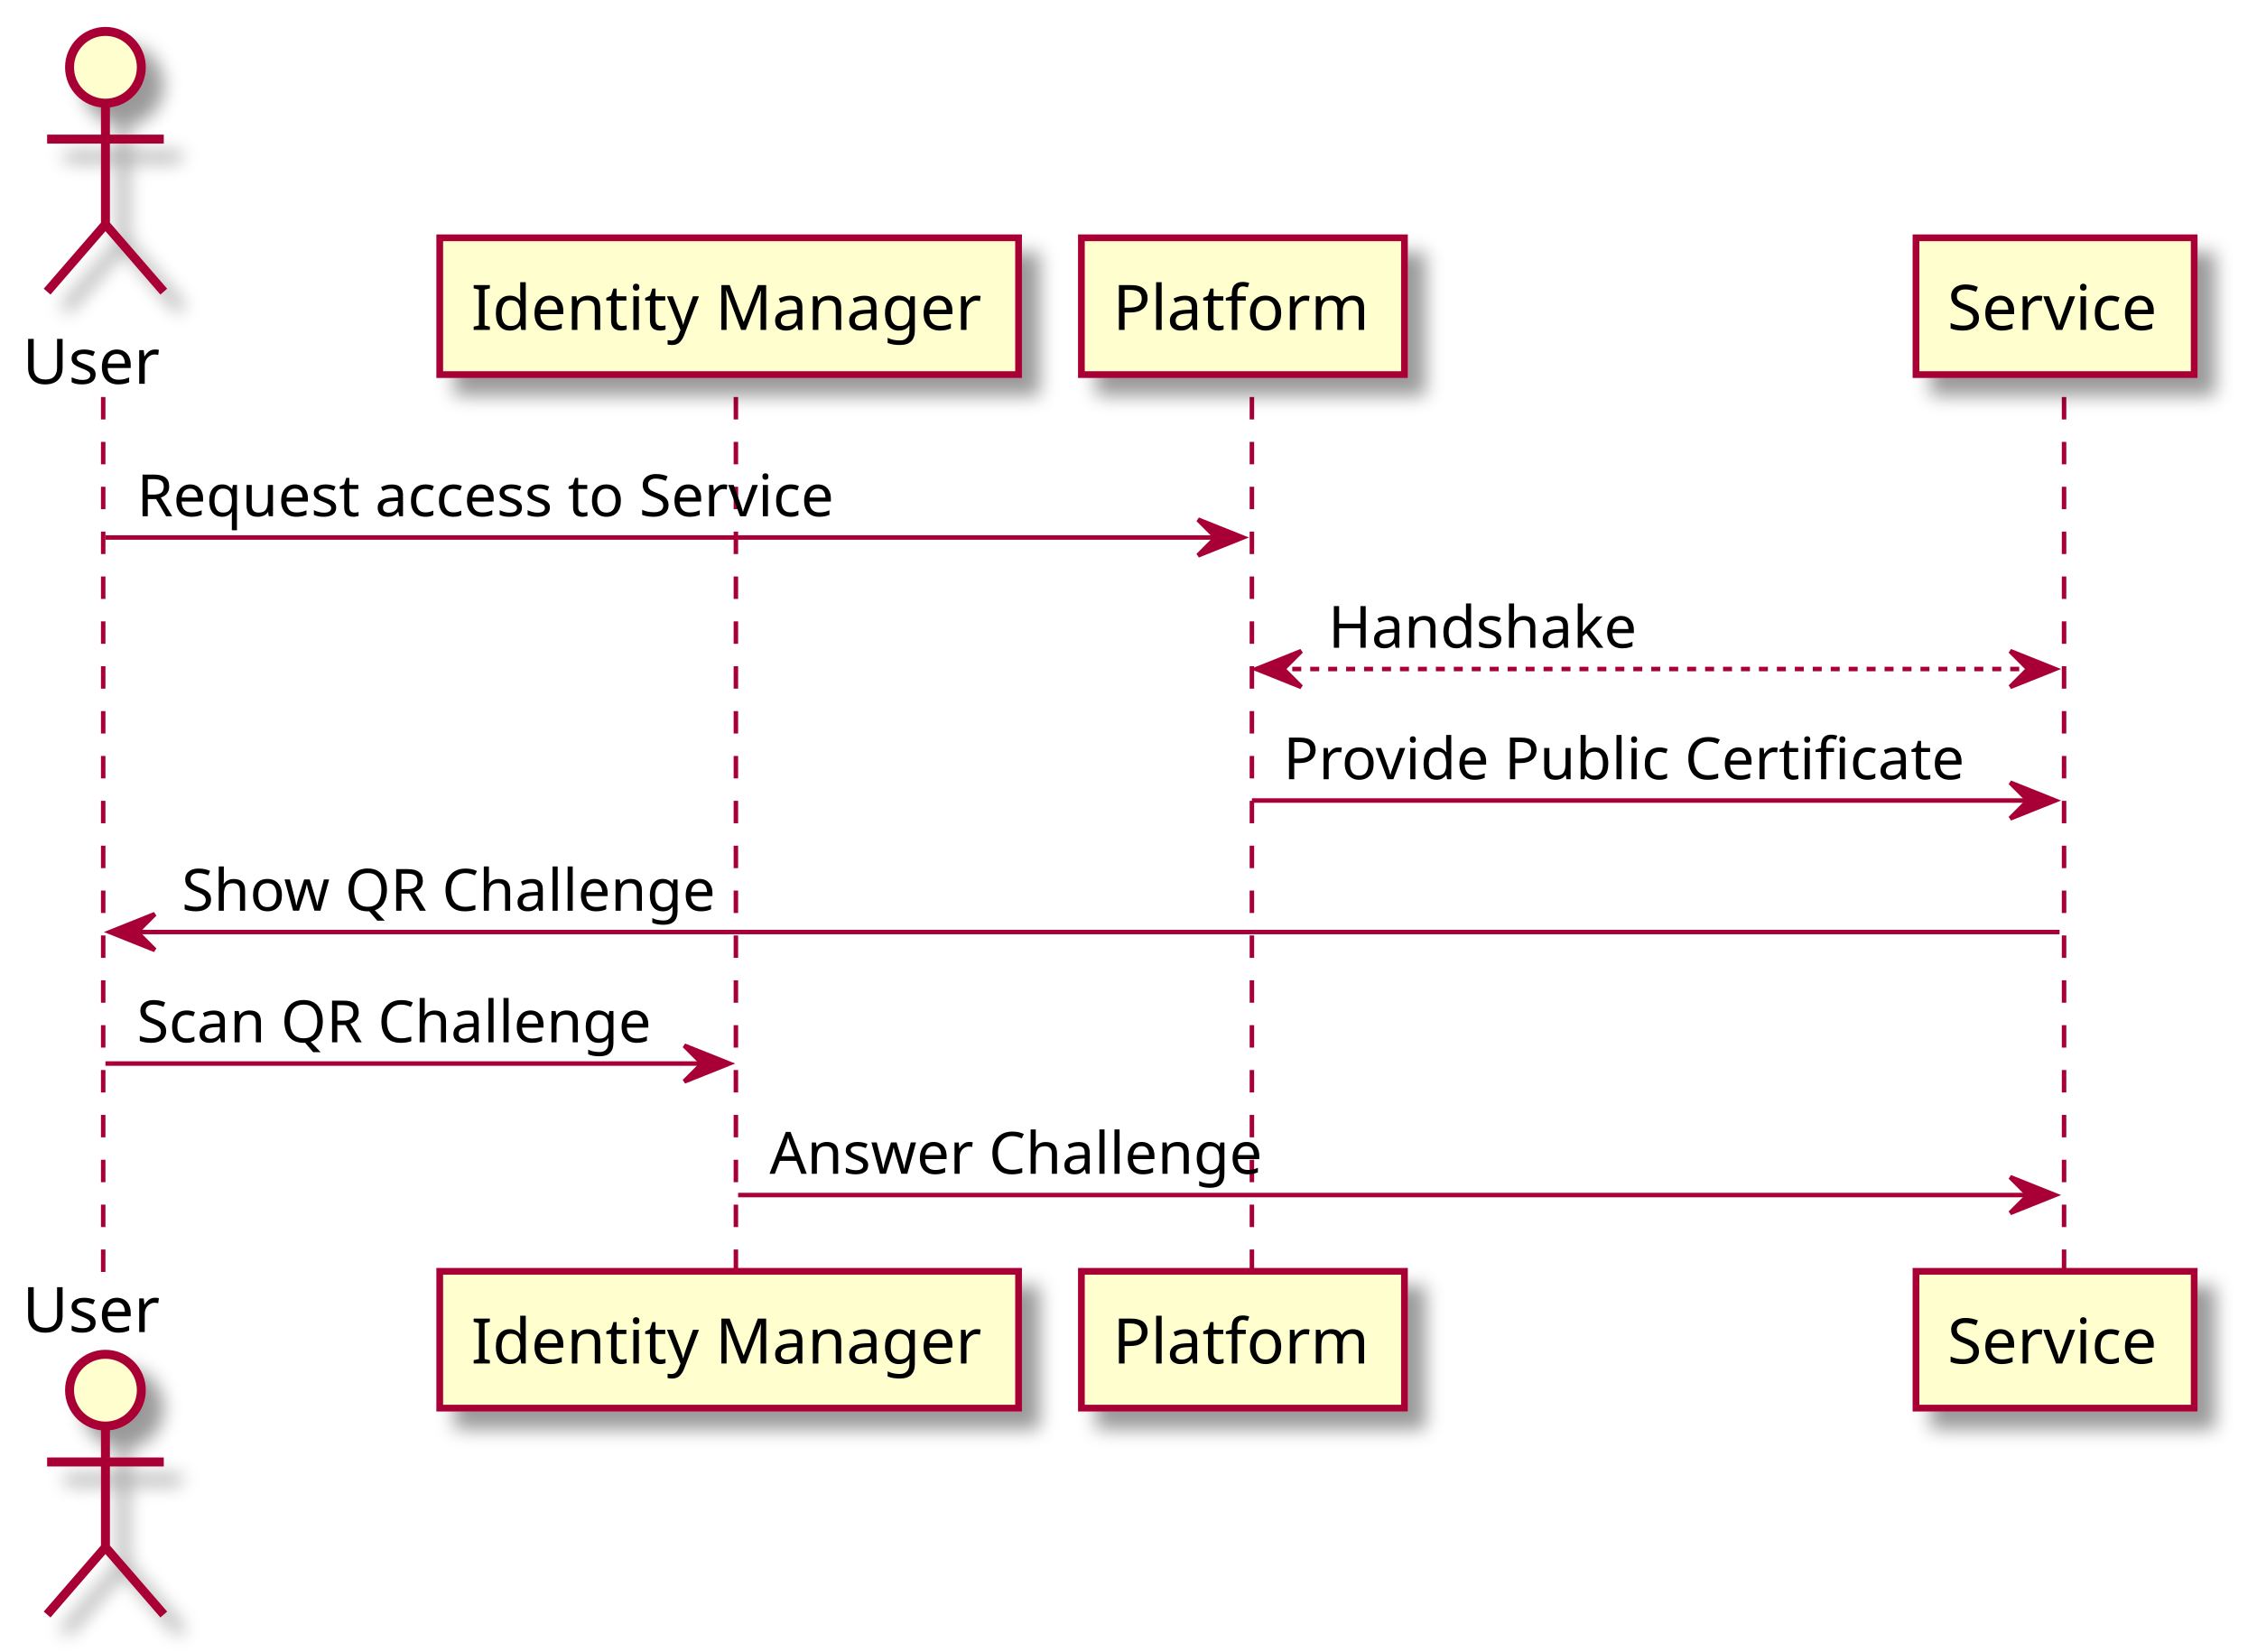
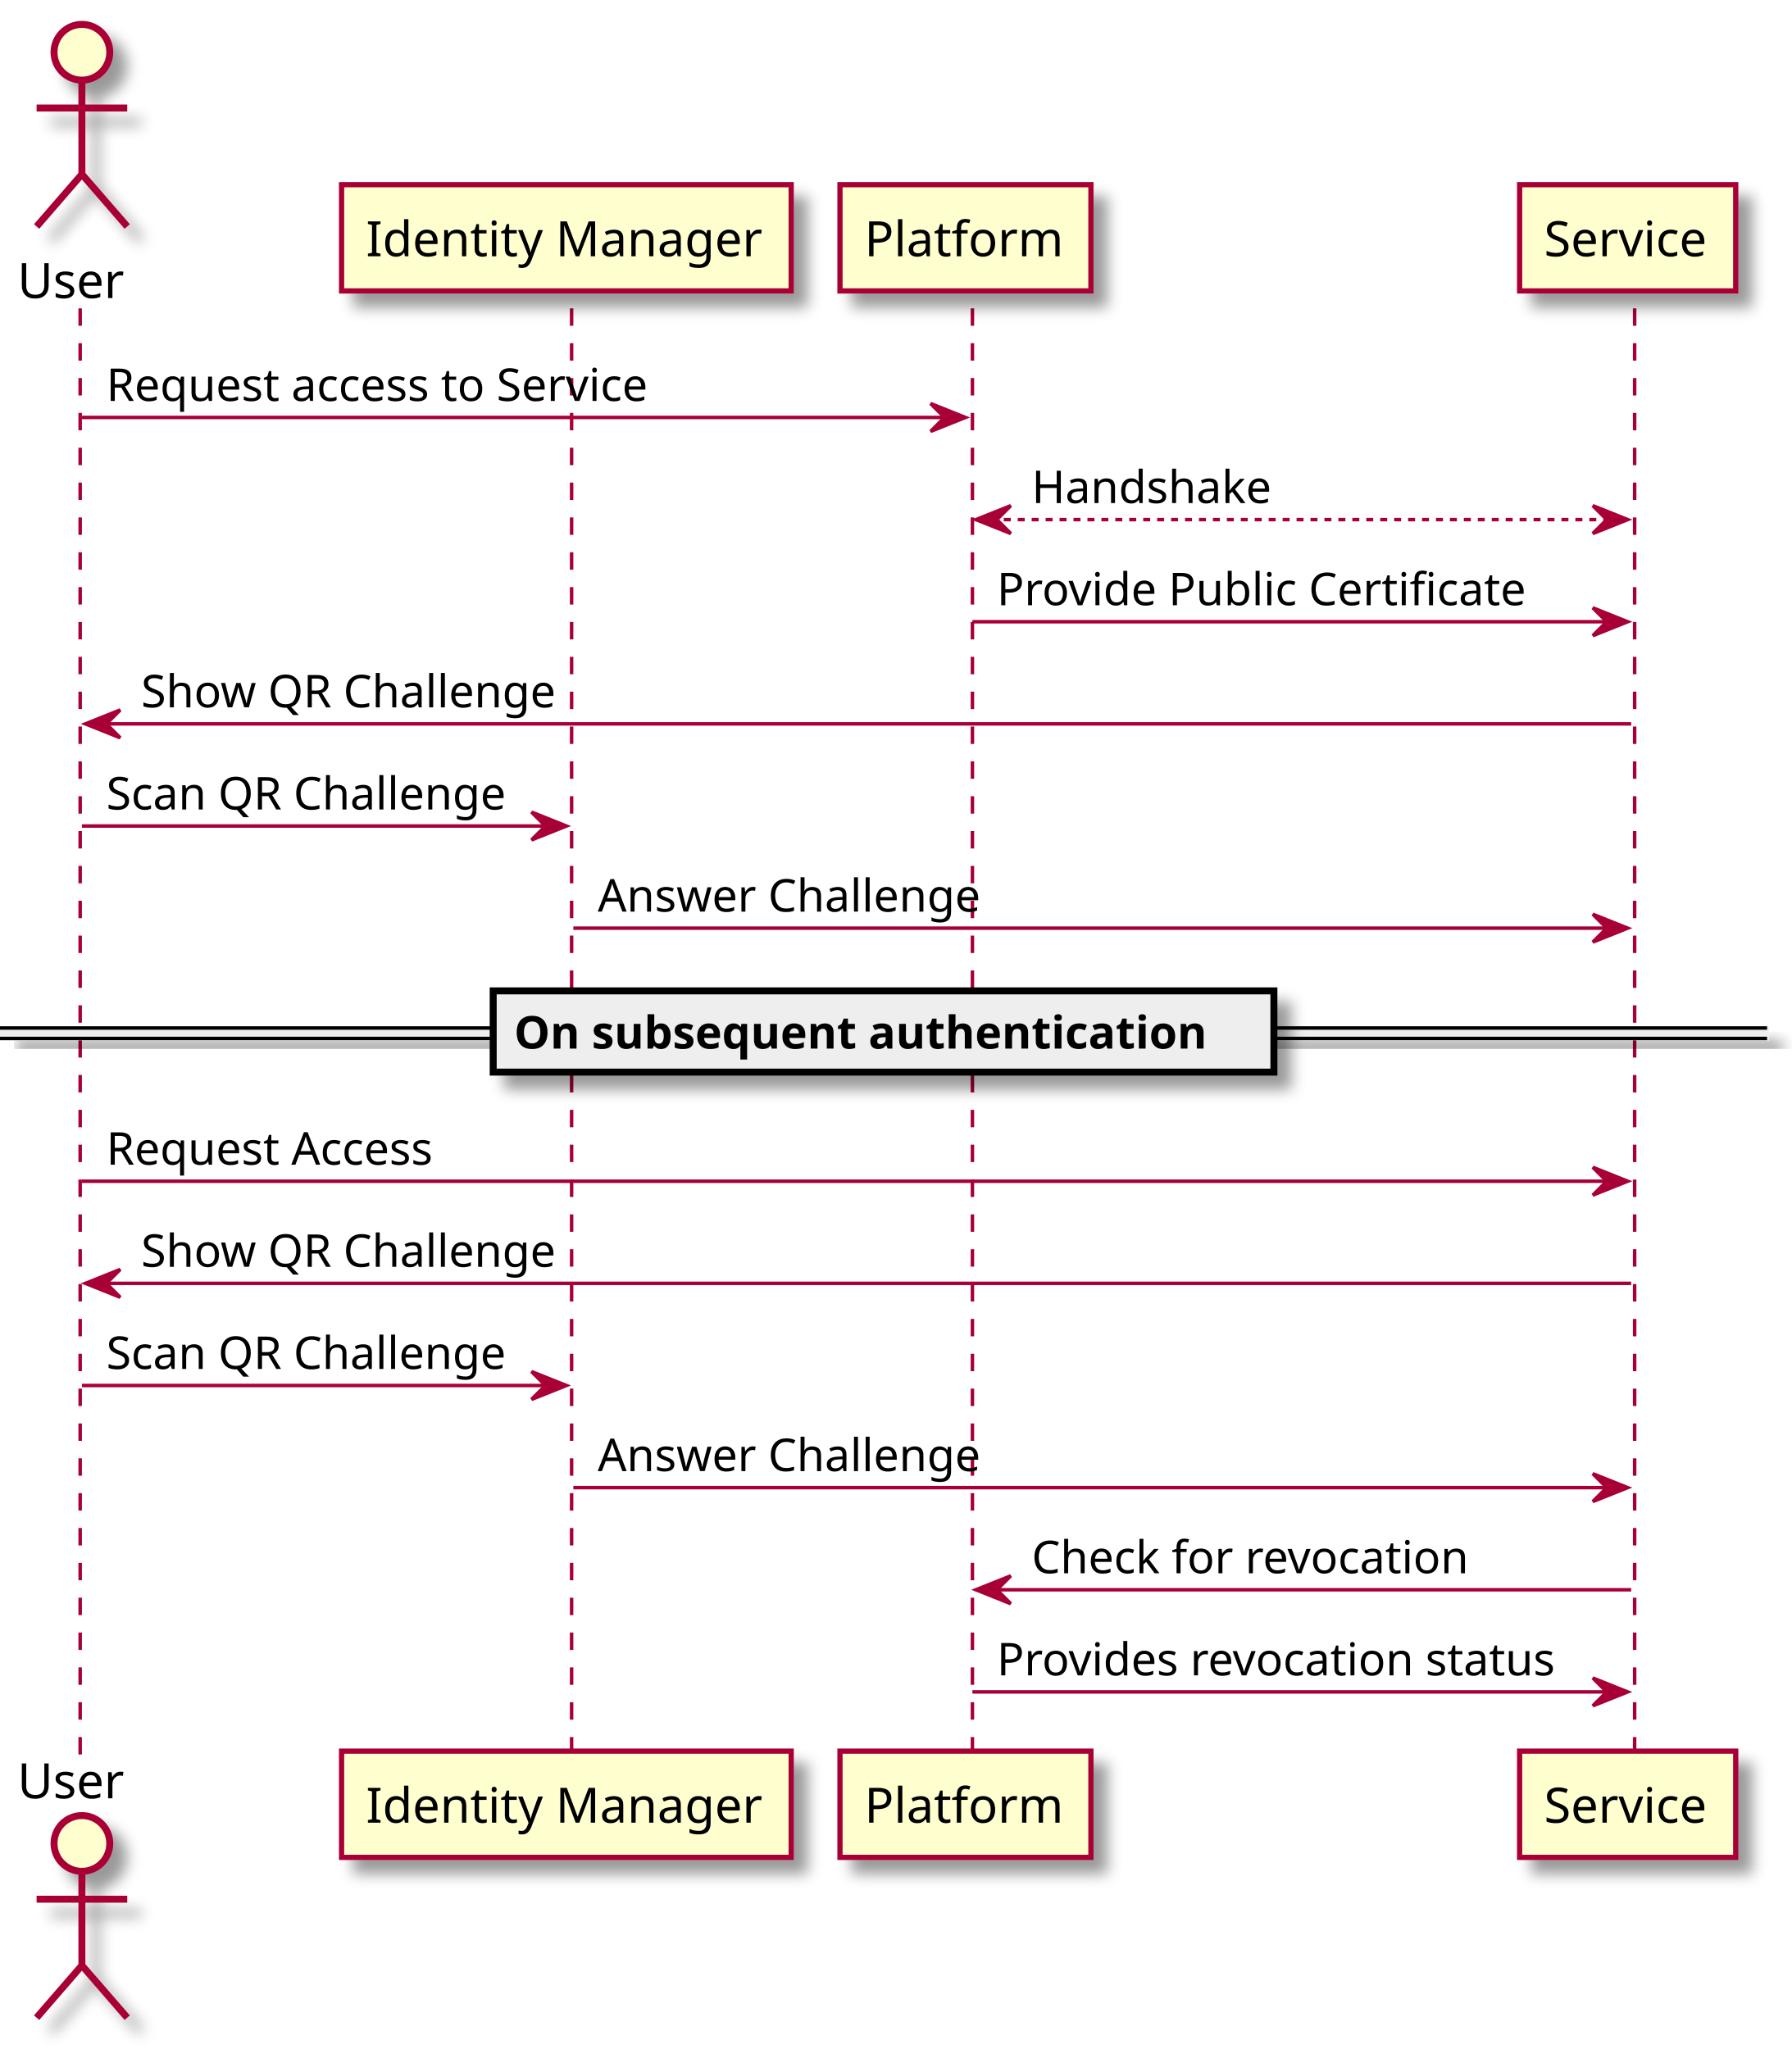
- <svg xmlns="http://www.w3.org/2000/svg" contentScriptType="application/ecmascript" contentStyleType="text/css" height="368px" preserveAspectRatio="none" style="width:503px;height:368px;background:#FFFFFF;" version="1.1" viewBox="0 0 503 368" width="503px" zoomAndPan="magnify">
+ <svg xmlns="http://www.w3.org/2000/svg" contentScriptType="application/ecmascript" contentStyleType="text/css" height="588px" preserveAspectRatio="none" style="width:514px;height:588px;background:#FFFFFF;" version="1.1" viewBox="0 0 514 588" width="514px" zoomAndPan="magnify">
  <defs>
-     <filter height="300%" id="fa2r5iyrunucc" width="300%" x="-1" y="-1">
+     <filter height="300%" id="fpeuv0pjjzmos" width="300%" x="-1" y="-1">
      <feGaussianBlur result="blurOut" stdDeviation="2.0" />
      <feColorMatrix in="blurOut" result="blurOut2" type="matrix" values="0 0 0 0 0 0 0 0 0 0 0 0 0 0 0 0 0 0 .4 0" />
      <feOffset dx="4.0" dy="4.0" in="blurOut2" result="blurOut3" />
      <feBlend in="SourceGraphic" in2="blurOut3" mode="normal" />
    </filter>
  </defs>
  <g>
-     <line style="stroke:#A80036;stroke-width:1.0;stroke-dasharray:5.0,5.0;" x1="23" x2="23" y1="88.488" y2="284.352" />
-     <line style="stroke:#A80036;stroke-width:1.0;stroke-dasharray:5.0,5.0;" x1="164" x2="164" y1="88.488" y2="284.352" />
-     <line style="stroke:#A80036;stroke-width:1.0;stroke-dasharray:5.0,5.0;" x1="279" x2="279" y1="88.488" y2="284.352" />
-     <line style="stroke:#A80036;stroke-width:1.0;stroke-dasharray:5.0,5.0;" x1="460" x2="460" y1="88.488" y2="284.352" />
+     <line style="stroke:#A80036;stroke-width:1.0;stroke-dasharray:5.0,5.0;" x1="23" x2="23" y1="88.488" y2="503.525" />
+     <line style="stroke:#A80036;stroke-width:1.0;stroke-dasharray:5.0,5.0;" x1="164" x2="164" y1="88.488" y2="503.525" />
+     <line style="stroke:#A80036;stroke-width:1.0;stroke-dasharray:5.0,5.0;" x1="279" x2="279" y1="88.488" y2="503.525" />
+     <line style="stroke:#A80036;stroke-width:1.0;stroke-dasharray:5.0,5.0;" x1="469" x2="469" y1="88.488" y2="503.525" />
    <text fill="#000000" font-family="sans-serif" font-size="14" lengthAdjust="spacing" textLength="31" x="5" y="85.535">User</text>
-     <ellipse cx="23.5" cy="15" fill="#FEFECE" filter="url(#fa2r5iyrunucc)" rx="8" ry="8" style="stroke:#A80036;stroke-width:2.0;" />
-     <path d="M23.5,23 L23.5,50 M10.5,31 L36.5,31 M23.5,50 L10.5,65 M23.5,50 L36.5,65 " fill="none" filter="url(#fa2r5iyrunucc)" style="stroke:#A80036;stroke-width:2.0;" />
-     <text fill="#000000" font-family="sans-serif" font-size="14" lengthAdjust="spacing" textLength="31" x="5" y="296.887">User</text>
-     <ellipse cx="23.5" cy="309.84" fill="#FEFECE" filter="url(#fa2r5iyrunucc)" rx="8" ry="8" style="stroke:#A80036;stroke-width:2.0;" />
-     <path d="M23.5,317.84 L23.5,344.84 M10.5,325.84 L36.5,325.84 M23.5,344.84 L10.5,359.84 M23.5,344.84 L36.5,359.84 " fill="none" filter="url(#fa2r5iyrunucc)" style="stroke:#A80036;stroke-width:2.0;" />
-     <rect fill="#FEFECE" filter="url(#fa2r5iyrunucc)" height="30.488" style="stroke:#A80036;stroke-width:1.5;" width="129" x="98" y="53" />
+     <ellipse cx="23.5" cy="15" fill="#FEFECE" filter="url(#fpeuv0pjjzmos)" rx="8" ry="8" style="stroke:#A80036;stroke-width:2.0;" />
+     <path d="M23.5,23 L23.5,50 M10.5,31 L36.5,31 M23.5,50 L10.5,65 M23.5,50 L36.5,65 " fill="none" filter="url(#fpeuv0pjjzmos)" style="stroke:#A80036;stroke-width:2.0;" />
+     <text fill="#000000" font-family="sans-serif" font-size="14" lengthAdjust="spacing" textLength="31" x="5" y="516.061">User</text>
+     <ellipse cx="23.5" cy="529.014" fill="#FEFECE" filter="url(#fpeuv0pjjzmos)" rx="8" ry="8" style="stroke:#A80036;stroke-width:2.0;" />
+     <path d="M23.5,537.014 L23.5,564.014 M10.5,545.014 L36.5,545.014 M23.5,564.014 L10.5,579.014 M23.5,564.014 L36.5,579.014 " fill="none" filter="url(#fpeuv0pjjzmos)" style="stroke:#A80036;stroke-width:2.0;" />
+     <rect fill="#FEFECE" filter="url(#fpeuv0pjjzmos)" height="30.488" style="stroke:#A80036;stroke-width:1.5;" width="129" x="98" y="53" />
    <text fill="#000000" font-family="sans-serif" font-size="14" lengthAdjust="spacing" textLength="115" x="105" y="73.535">Identity Manager</text>
-     <rect fill="#FEFECE" filter="url(#fa2r5iyrunucc)" height="30.488" style="stroke:#A80036;stroke-width:1.5;" width="129" x="98" y="283.352" />
-     <text fill="#000000" font-family="sans-serif" font-size="14" lengthAdjust="spacing" textLength="115" x="105" y="303.887">Identity Manager</text>
-     <rect fill="#FEFECE" filter="url(#fa2r5iyrunucc)" height="30.488" style="stroke:#A80036;stroke-width:1.5;" width="72" x="241" y="53" />
+     <rect fill="#FEFECE" filter="url(#fpeuv0pjjzmos)" height="30.488" style="stroke:#A80036;stroke-width:1.5;" width="129" x="98" y="502.525" />
+     <text fill="#000000" font-family="sans-serif" font-size="14" lengthAdjust="spacing" textLength="115" x="105" y="523.061">Identity Manager</text>
+     <rect fill="#FEFECE" filter="url(#fpeuv0pjjzmos)" height="30.488" style="stroke:#A80036;stroke-width:1.5;" width="72" x="241" y="53" />
    <text fill="#000000" font-family="sans-serif" font-size="14" lengthAdjust="spacing" textLength="58" x="248" y="73.535">Platform</text>
-     <rect fill="#FEFECE" filter="url(#fa2r5iyrunucc)" height="30.488" style="stroke:#A80036;stroke-width:1.5;" width="72" x="241" y="283.352" />
-     <text fill="#000000" font-family="sans-serif" font-size="14" lengthAdjust="spacing" textLength="58" x="248" y="303.887">Platform</text>
-     <rect fill="#FEFECE" filter="url(#fa2r5iyrunucc)" height="30.488" style="stroke:#A80036;stroke-width:1.5;" width="62" x="427" y="53" />
-     <text fill="#000000" font-family="sans-serif" font-size="14" lengthAdjust="spacing" textLength="48" x="434" y="73.535">Service</text>
-     <rect fill="#FEFECE" filter="url(#fa2r5iyrunucc)" height="30.488" style="stroke:#A80036;stroke-width:1.5;" width="62" x="427" y="283.352" />
-     <text fill="#000000" font-family="sans-serif" font-size="14" lengthAdjust="spacing" textLength="48" x="434" y="303.887">Service</text>
+     <rect fill="#FEFECE" filter="url(#fpeuv0pjjzmos)" height="30.488" style="stroke:#A80036;stroke-width:1.5;" width="72" x="241" y="502.525" />
+     <text fill="#000000" font-family="sans-serif" font-size="14" lengthAdjust="spacing" textLength="58" x="248" y="523.061">Platform</text>
+     <rect fill="#FEFECE" filter="url(#fpeuv0pjjzmos)" height="30.488" style="stroke:#A80036;stroke-width:1.5;" width="62" x="436" y="53" />
+     <text fill="#000000" font-family="sans-serif" font-size="14" lengthAdjust="spacing" textLength="48" x="443" y="73.535">Service</text>
+     <rect fill="#FEFECE" filter="url(#fpeuv0pjjzmos)" height="30.488" style="stroke:#A80036;stroke-width:1.5;" width="62" x="436" y="502.525" />
+     <text fill="#000000" font-family="sans-serif" font-size="14" lengthAdjust="spacing" textLength="48" x="443" y="523.061">Service</text>
    <polygon fill="#A80036" points="267,115.799,277,119.799,267,123.799,271,119.799" style="stroke:#A80036;stroke-width:1.0;" />
    <line style="stroke:#A80036;stroke-width:1.0;" x1="23.5" x2="273" y1="119.799" y2="119.799" />
    <text fill="#000000" font-family="sans-serif" font-size="13" lengthAdjust="spacing" textLength="161" x="30.5" y="115.057">Request access to Service</text>
    <polygon fill="#A80036" points="290,145.109,280,149.109,290,153.109,286,149.109" style="stroke:#A80036;stroke-width:1.0;" />
-     <polygon fill="#A80036" points="448,145.109,458,149.109,448,153.109,452,149.109" style="stroke:#A80036;stroke-width:1.0;" />
-     <line style="stroke:#A80036;stroke-width:1.0;stroke-dasharray:2.0,2.0;" x1="284" x2="454" y1="149.109" y2="149.109" />
+     <polygon fill="#A80036" points="457,145.109,467,149.109,457,153.109,461,149.109" style="stroke:#A80036;stroke-width:1.0;" />
+     <line style="stroke:#A80036;stroke-width:1.0;stroke-dasharray:2.0,2.0;" x1="284" x2="463" y1="149.109" y2="149.109" />
    <text fill="#000000" font-family="sans-serif" font-size="13" lengthAdjust="spacing" textLength="70" x="296" y="144.367">Handshake</text>
-     <polygon fill="#A80036" points="448,174.42,458,178.42,448,182.42,452,178.42" style="stroke:#A80036;stroke-width:1.0;" />
-     <line style="stroke:#A80036;stroke-width:1.0;" x1="279" x2="454" y1="178.42" y2="178.42" />
+     <polygon fill="#A80036" points="457,174.42,467,178.42,457,182.42,461,178.42" style="stroke:#A80036;stroke-width:1.0;" />
+     <line style="stroke:#A80036;stroke-width:1.0;" x1="279" x2="463" y1="178.42" y2="178.42" />
    <text fill="#000000" font-family="sans-serif" font-size="13" lengthAdjust="spacing" textLength="157" x="286" y="173.678">Provide Public Certificate</text>
    <polygon fill="#A80036" points="34.5,203.731,24.5,207.731,34.5,211.731,30.5,207.731" style="stroke:#A80036;stroke-width:1.0;" />
-     <line style="stroke:#A80036;stroke-width:1.0;" x1="28.5" x2="459" y1="207.731" y2="207.731" />
+     <line style="stroke:#A80036;stroke-width:1.0;" x1="28.5" x2="468" y1="207.731" y2="207.731" />
    <text fill="#000000" font-family="sans-serif" font-size="13" lengthAdjust="spacing" textLength="121" x="40.5" y="202.988">Show QR Challenge</text>
    <polygon fill="#A80036" points="152.5,233.041,162.5,237.041,152.5,241.041,156.5,237.041" style="stroke:#A80036;stroke-width:1.0;" />
    <line style="stroke:#A80036;stroke-width:1.0;" x1="23.5" x2="158.5" y1="237.041" y2="237.041" />
    <text fill="#000000" font-family="sans-serif" font-size="13" lengthAdjust="spacing" textLength="117" x="30.5" y="232.299">Scan QR Challenge</text>
-     <polygon fill="#A80036" points="448,262.352,458,266.352,448,270.352,452,266.352" style="stroke:#A80036;stroke-width:1.0;" />
-     <line style="stroke:#A80036;stroke-width:1.0;" x1="164.5" x2="454" y1="266.352" y2="266.352" />
+     <polygon fill="#A80036" points="457,262.352,467,266.352,457,270.352,461,266.352" style="stroke:#A80036;stroke-width:1.0;" />
+     <line style="stroke:#A80036;stroke-width:1.0;" x1="164.5" x2="463" y1="266.352" y2="266.352" />
    <text fill="#000000" font-family="sans-serif" font-size="13" lengthAdjust="spacing" textLength="112" x="171.5" y="261.609">Answer Challenge</text>
+     <rect fill="#EEEEEE" filter="url(#fpeuv0pjjzmos)" height="3" style="stroke:#EEEEEE;stroke-width:1.0;" width="507" x="0" y="295.007" />
+     <line style="stroke:#000000;stroke-width:1.0;" x1="0" x2="507" y1="295.007" y2="295.007" />
+     <line style="stroke:#000000;stroke-width:1.0;" x1="0" x2="507" y1="298.007" y2="298.007" />
+     <rect fill="#EEEEEE" filter="url(#fpeuv0pjjzmos)" height="23.311" style="stroke:#000000;stroke-width:2.0;" width="224" x="141.5" y="284.352" />
+     <text fill="#000000" font-family="sans-serif" font-size="13" font-weight="bold" lengthAdjust="spacing" textLength="206" x="147.5" y="300.92">On subsequent authentication</text>
+     <polygon fill="#A80036" points="457,334.973,467,338.973,457,342.973,461,338.973" style="stroke:#A80036;stroke-width:1.0;" />
+     <line style="stroke:#A80036;stroke-width:1.0;" x1="23.5" x2="463" y1="338.973" y2="338.973" />
+     <text fill="#000000" font-family="sans-serif" font-size="13" lengthAdjust="spacing" textLength="98" x="30.5" y="334.231">Request Access</text>
+     <polygon fill="#A80036" points="34.5,364.283,24.5,368.283,34.5,372.283,30.5,368.283" style="stroke:#A80036;stroke-width:1.0;" />
+     <line style="stroke:#A80036;stroke-width:1.0;" x1="28.5" x2="468" y1="368.283" y2="368.283" />
+     <text fill="#000000" font-family="sans-serif" font-size="13" lengthAdjust="spacing" textLength="121" x="40.5" y="363.541">Show QR Challenge</text>
+     <polygon fill="#A80036" points="152.5,393.594,162.5,397.594,152.5,401.594,156.5,397.594" style="stroke:#A80036;stroke-width:1.0;" />
+     <line style="stroke:#A80036;stroke-width:1.0;" x1="23.5" x2="158.5" y1="397.594" y2="397.594" />
+     <text fill="#000000" font-family="sans-serif" font-size="13" lengthAdjust="spacing" textLength="117" x="30.5" y="392.852">Scan QR Challenge</text>
+     <polygon fill="#A80036" points="457,422.904,467,426.904,457,430.904,461,426.904" style="stroke:#A80036;stroke-width:1.0;" />
+     <line style="stroke:#A80036;stroke-width:1.0;" x1="164.5" x2="463" y1="426.904" y2="426.904" />
+     <text fill="#000000" font-family="sans-serif" font-size="13" lengthAdjust="spacing" textLength="112" x="171.5" y="422.162">Answer Challenge</text>
+     <polygon fill="#A80036" points="290,452.215,280,456.215,290,460.215,286,456.215" style="stroke:#A80036;stroke-width:1.0;" />
+     <line style="stroke:#A80036;stroke-width:1.0;" x1="284" x2="468" y1="456.215" y2="456.215" />
+     <text fill="#000000" font-family="sans-serif" font-size="13" lengthAdjust="spacing" textLength="131" x="296" y="451.473">Check for revocation</text>
+     <polygon fill="#A80036" points="457,481.525,467,485.525,457,489.525,461,485.525" style="stroke:#A80036;stroke-width:1.0;" />
+     <line style="stroke:#A80036;stroke-width:1.0;" x1="279" x2="463" y1="485.525" y2="485.525" />
+     <text fill="#000000" font-family="sans-serif" font-size="13" lengthAdjust="spacing" textLength="166" x="286" y="480.783">Provides revocation status</text>
  </g>
</svg>
